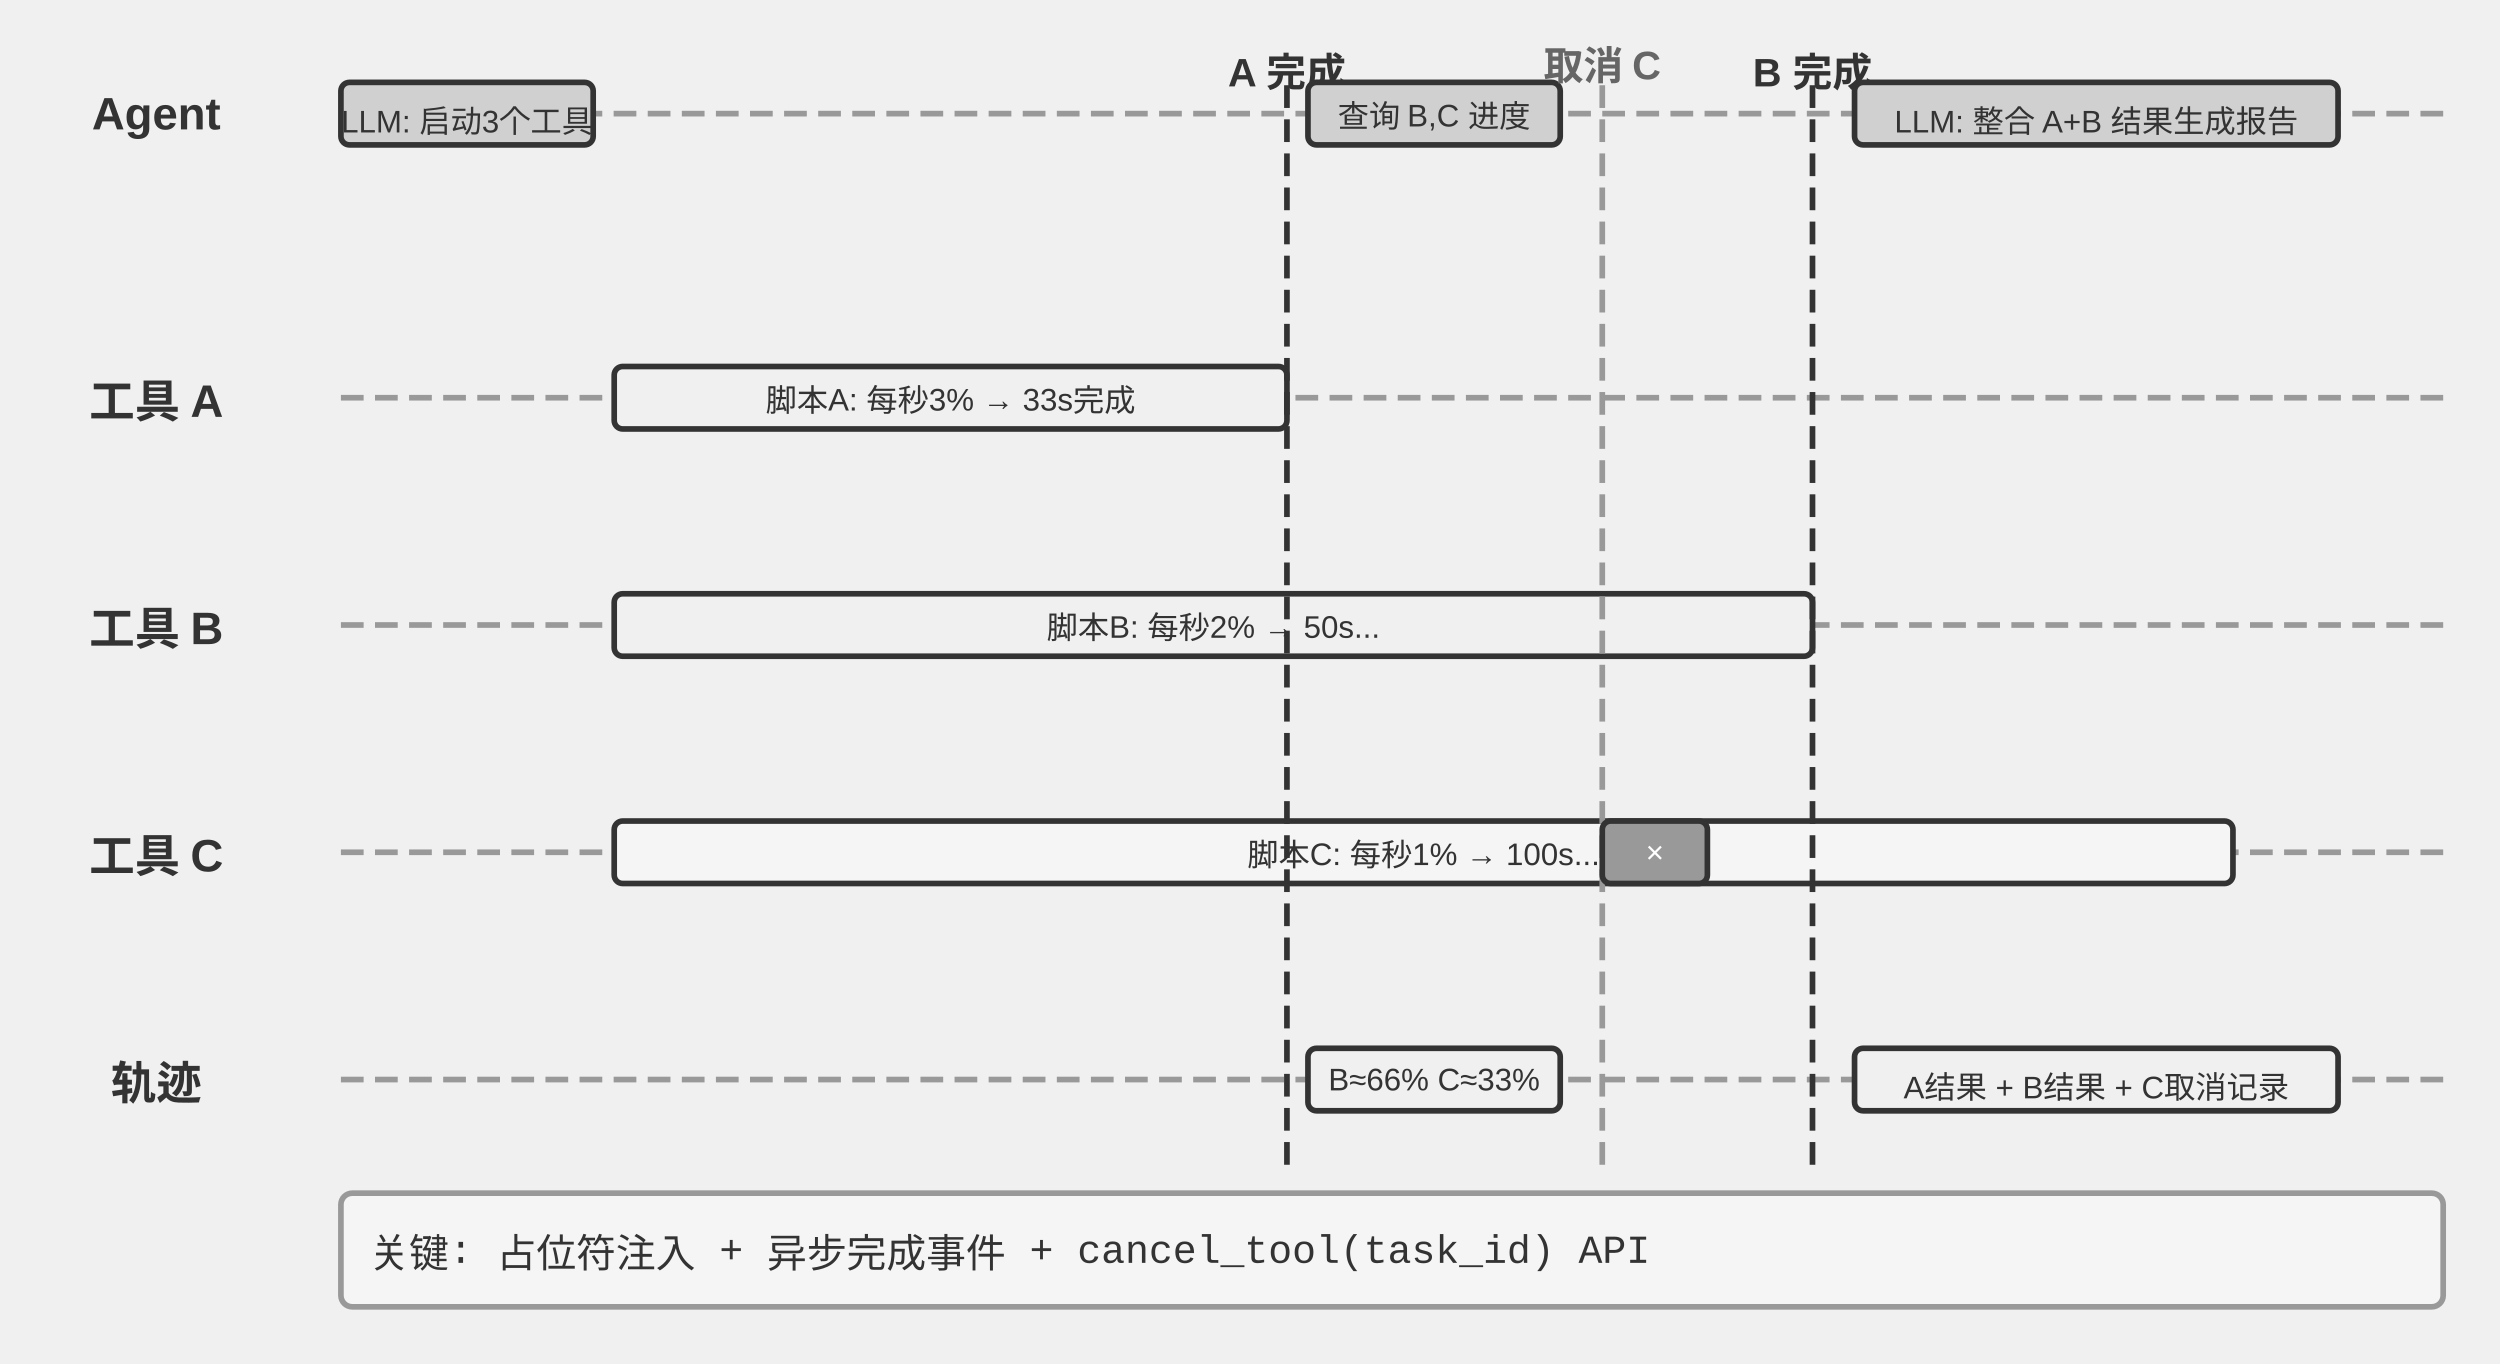
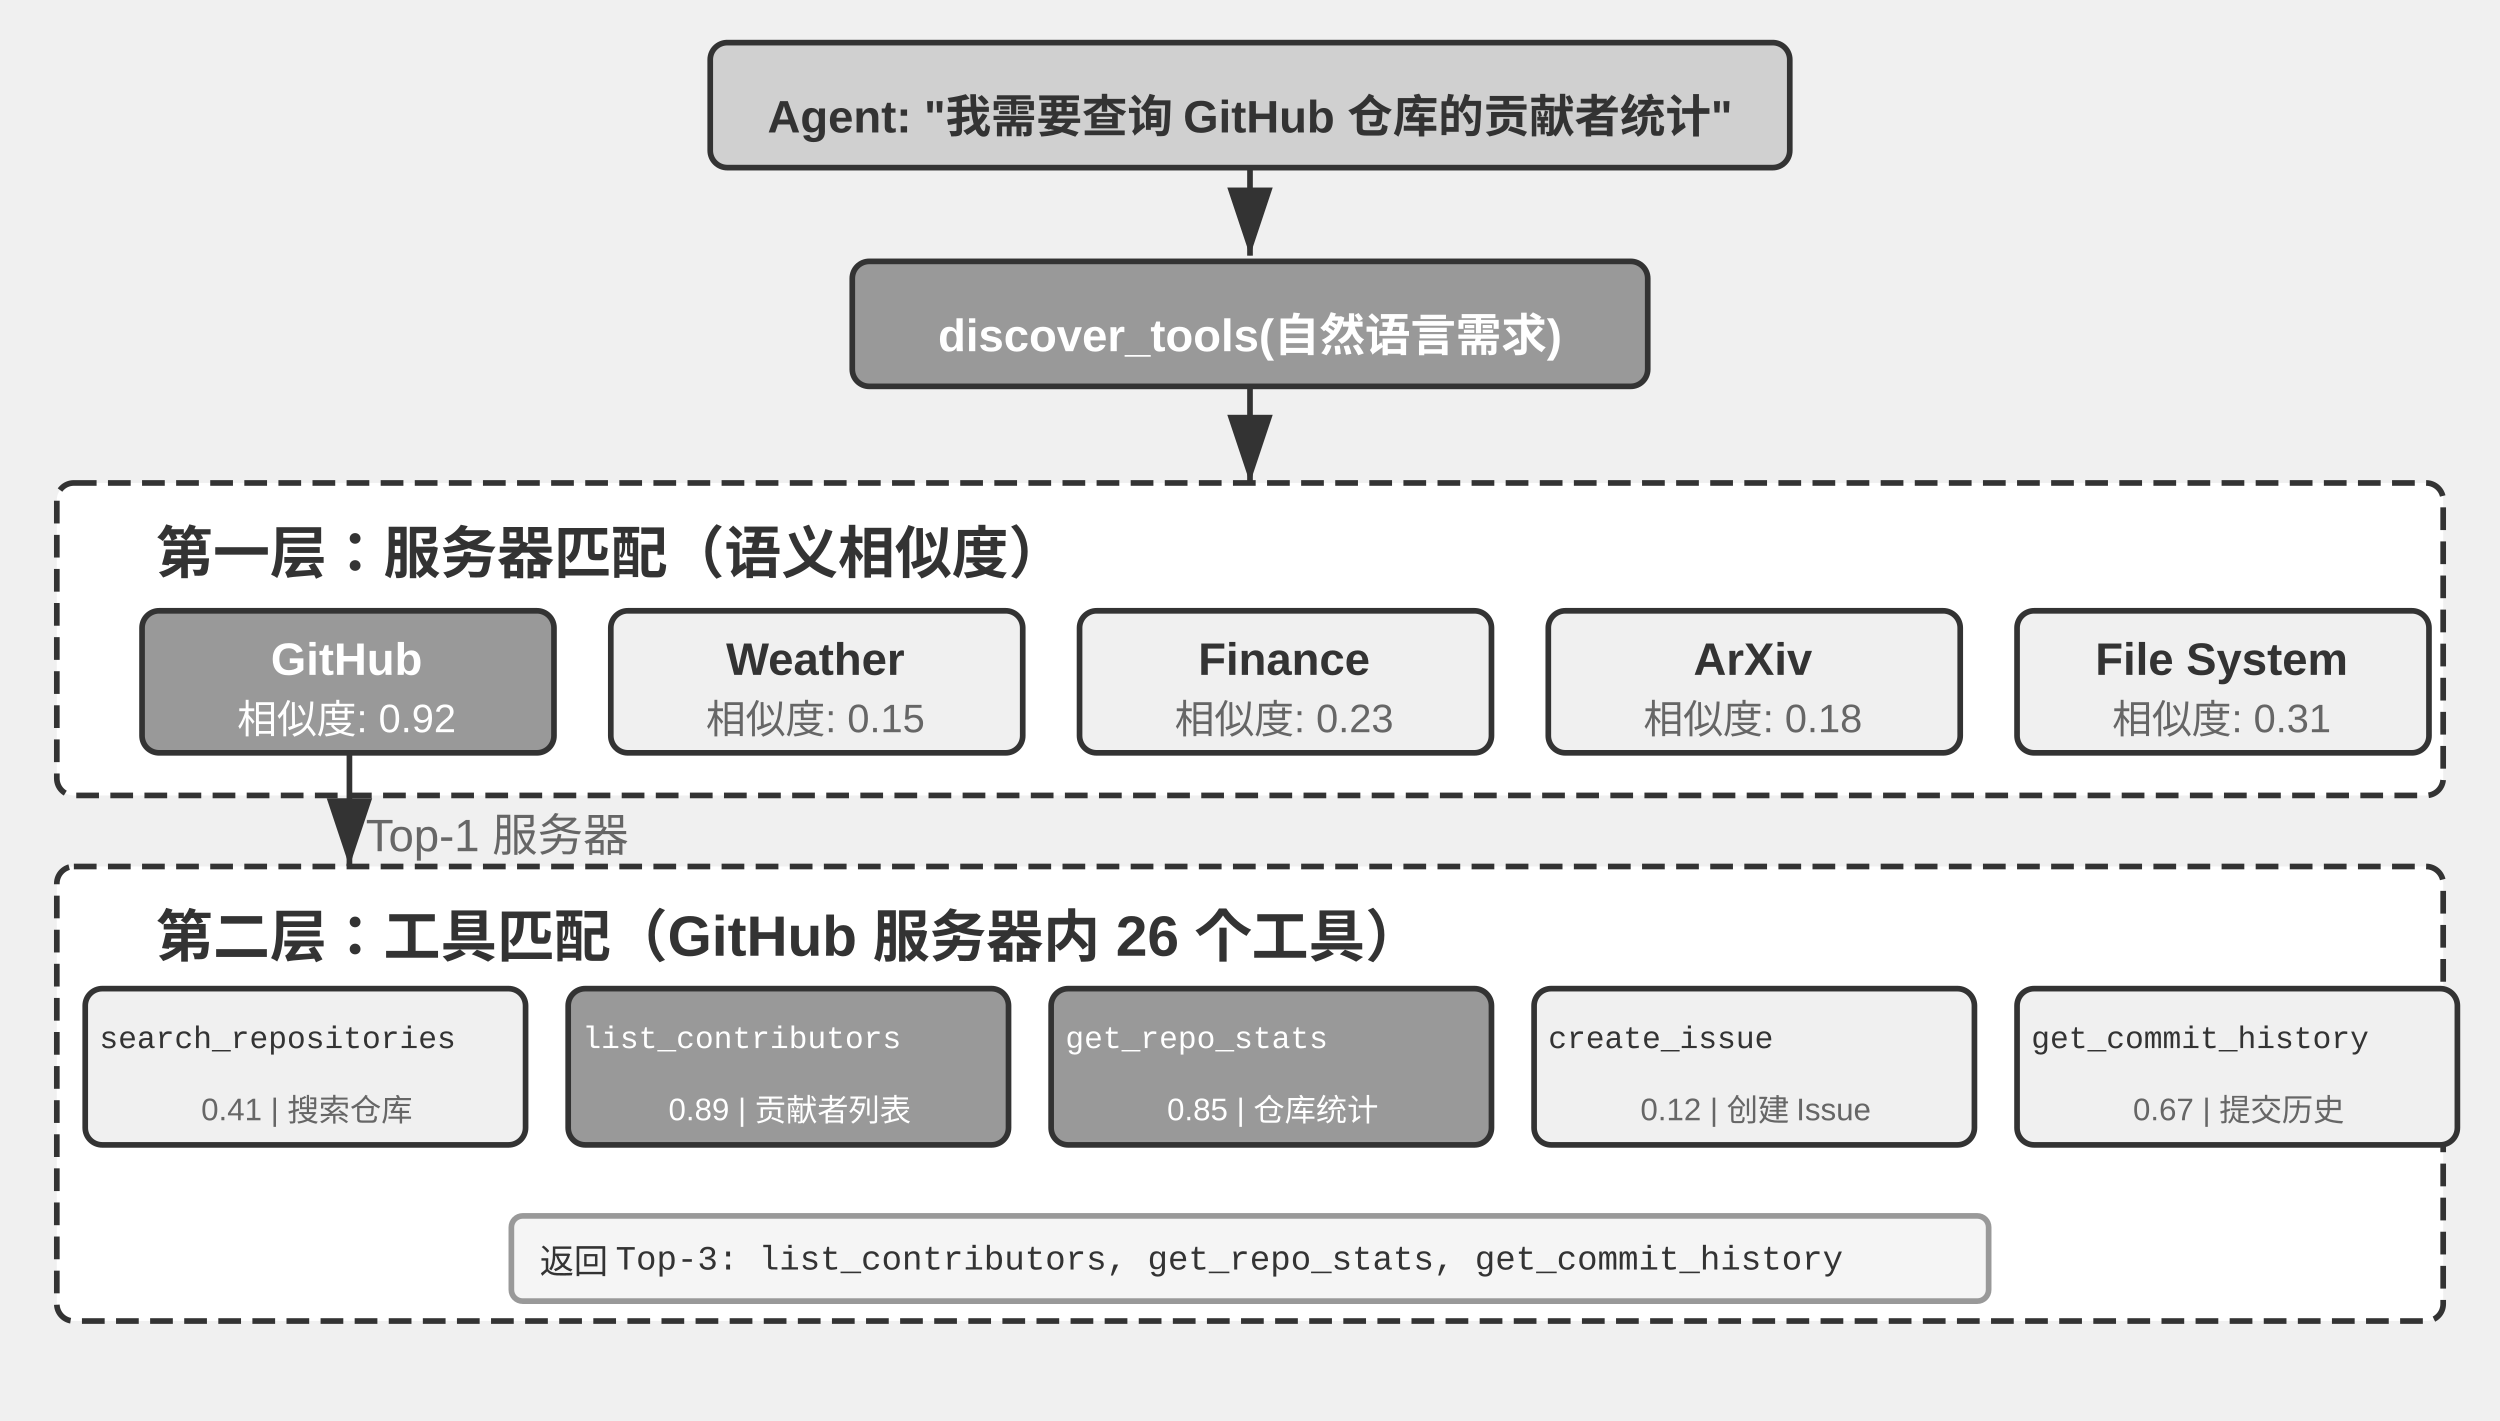
- <svg xmlns="http://www.w3.org/2000/svg" viewBox="0 40 880 480" width="880" height="480" style="background:#ffffff">
+ <svg xmlns="http://www.w3.org/2000/svg" viewBox="0 40 880 500" width="880" height="500" style="background:#ffffff">
  <defs>
    <marker id="ah" markerWidth="12" markerHeight="8" refX="12" refY="4" orient="auto">
      <polygon points="0 0, 12 4, 0 8" fill="#333333" />
    </marker>
    <marker id="ah-light" markerWidth="12" markerHeight="8" refX="12" refY="4" orient="auto">
      <polygon points="0 0, 12 4, 0 8" fill="#999999" />
    </marker>
  </defs>
-   <text x="55" y="80" font-family="Arial, 'Helvetica Neue', Helvetica, 'PingFang SC', 'Microsoft YaHei', sans-serif" font-size="16" fill="#333333" text-anchor="middle" dominant-baseline="central" font-weight="bold">Agent</text>
-   <line x1="120" y1="80" x2="860" y2="80" stroke="#999999" stroke-width="2" stroke-dasharray="8,4" />
-   <text x="55" y="180" font-family="Arial, 'Helvetica Neue', Helvetica, 'PingFang SC', 'Microsoft YaHei', sans-serif" font-size="16" fill="#333333" text-anchor="middle" dominant-baseline="central" font-weight="bold">工具 A</text>
-   <line x1="120" y1="180" x2="860" y2="180" stroke="#999999" stroke-width="2" stroke-dasharray="8,4" />
-   <text x="55" y="260" font-family="Arial, 'Helvetica Neue', Helvetica, 'PingFang SC', 'Microsoft YaHei', sans-serif" font-size="16" fill="#333333" text-anchor="middle" dominant-baseline="central" font-weight="bold">工具 B</text>
-   <line x1="120" y1="260" x2="860" y2="260" stroke="#999999" stroke-width="2" stroke-dasharray="8,4" />
-   <text x="55" y="340" font-family="Arial, 'Helvetica Neue', Helvetica, 'PingFang SC', 'Microsoft YaHei', sans-serif" font-size="16" fill="#333333" text-anchor="middle" dominant-baseline="central" font-weight="bold">工具 C</text>
-   <line x1="120" y1="340" x2="860" y2="340" stroke="#999999" stroke-width="2" stroke-dasharray="8,4" />
-   <text x="55" y="420" font-family="Arial, 'Helvetica Neue', Helvetica, 'PingFang SC', 'Microsoft YaHei', sans-serif" font-size="16" fill="#333333" text-anchor="middle" dominant-baseline="central" font-weight="bold">轨迹</text>
-   <line x1="120" y1="420" x2="860" y2="420" stroke="#999999" stroke-width="2" stroke-dasharray="8,4" />
-   <rect x="120.0" y="69.0" width="88.8" height="22" rx="3" fill="#d0d0d0" stroke="#333333" stroke-width="2" />
-   <text x="164.4" y="80" font-family="Arial, 'Helvetica Neue', Helvetica, 'PingFang SC', 'Microsoft YaHei', sans-serif" font-size="11" fill="#333333" text-anchor="middle" dominant-baseline="central" font-weight="normal">LLM: 启动3个工具</text>
-   <rect x="216.2" y="169.0" width="236.8" height="22" rx="3" fill="#f0f0f0" stroke="#333333" stroke-width="2" />
-   <text x="334.6" y="180" font-family="Arial, 'Helvetica Neue', Helvetica, 'PingFang SC', 'Microsoft YaHei', sans-serif" font-size="11" fill="#333333" text-anchor="middle" dominant-baseline="central" font-weight="normal">脚本A: 每秒3% → 33s完成</text>
-   <rect x="216.2" y="249.0" width="421.8" height="22" rx="3" fill="#f0f0f0" stroke="#333333" stroke-width="2" />
-   <text x="427.1" y="260" font-family="Arial, 'Helvetica Neue', Helvetica, 'PingFang SC', 'Microsoft YaHei', sans-serif" font-size="11" fill="#333333" text-anchor="middle" dominant-baseline="central" font-weight="normal">脚本B: 每秒2% → 50s...</text>
-   <rect x="216.2" y="329.0" width="569.8" height="22" rx="3" fill="#f5f5f5" stroke="#333333" stroke-width="2" />
-   <text x="501.1" y="340" font-family="Arial, 'Helvetica Neue', Helvetica, 'PingFang SC', 'Microsoft YaHei', sans-serif" font-size="11" fill="#333333" text-anchor="middle" dominant-baseline="central" font-weight="normal">脚本C: 每秒1% → 100s...</text>
-   <line x1="453.0" y1="70" x2="453.0" y2="450" stroke="#333333" stroke-width="2" stroke-dasharray="8,4" />
-   <text x="453.0" y="62" font-family="Arial, 'Helvetica Neue', Helvetica, 'PingFang SC', 'Microsoft YaHei', sans-serif" font-size="14" fill="#333333" text-anchor="middle" dominant-baseline="central" font-weight="bold">A 完成</text>
-   <rect x="460.4" y="69.0" width="88.8" height="22" rx="3" fill="#d0d0d0" stroke="#333333" stroke-width="2" />
-   <text x="504.8" y="80" font-family="Arial, 'Helvetica Neue', Helvetica, 'PingFang SC', 'Microsoft YaHei', sans-serif" font-size="11" fill="#333333" text-anchor="middle" dominant-baseline="central" font-weight="normal">查询 B,C 进度</text>
-   <rect x="460.4" y="409.0" width="88.8" height="22" rx="3" fill="#f0f0f0" stroke="#333333" stroke-width="2" />
-   <text x="504.8" y="420" font-family="Arial, 'Helvetica Neue', Helvetica, 'PingFang SC', 'Microsoft YaHei', sans-serif" font-size="11" fill="#333333" text-anchor="middle" dominant-baseline="central" font-weight="normal">B≈66% C≈33%</text>
-   <line x1="564.0" y1="70" x2="564.0" y2="450" stroke="#999999" stroke-width="2" stroke-dasharray="8,4" />
-   <text x="564.0" y="62" font-family="Arial, 'Helvetica Neue', Helvetica, 'PingFang SC', 'Microsoft YaHei', sans-serif" font-size="14" fill="#666666" text-anchor="middle" dominant-baseline="central" font-weight="bold">取消 C</text>
-   <rect x="564.0" y="329.0" width="37.0" height="22" rx="3" fill="#999999" stroke="#333333" stroke-width="2" />
-   <text x="582.5" y="340" font-family="Arial, 'Helvetica Neue', Helvetica, 'PingFang SC', 'Microsoft YaHei', sans-serif" font-size="11" fill="#ffffff" text-anchor="middle" dominant-baseline="central" font-weight="normal">×</text>
-   <line x1="638.0" y1="70" x2="638.0" y2="450" stroke="#333333" stroke-width="2" stroke-dasharray="8,4" />
-   <text x="638.0" y="62" font-family="Arial, 'Helvetica Neue', Helvetica, 'PingFang SC', 'Microsoft YaHei', sans-serif" font-size="14" fill="#333333" text-anchor="middle" dominant-baseline="central" font-weight="bold">B 完成</text>
-   <rect x="652.8" y="69.0" width="170.2" height="22" rx="3" fill="#d0d0d0" stroke="#333333" stroke-width="2" />
-   <text x="737.9" y="80" font-family="Arial, 'Helvetica Neue', Helvetica, 'PingFang SC', 'Microsoft YaHei', sans-serif" font-size="11" fill="#333333" text-anchor="middle" dominant-baseline="central" font-weight="normal">LLM: 整合 A+B 结果生成报告</text>
-   <rect x="652.8" y="409.0" width="170.2" height="22" rx="3" fill="#f0f0f0" stroke="#333333" stroke-width="2" />
-   <text x="737.9" y="420" font-family="Arial, 'Helvetica Neue', Helvetica, 'PingFang SC', 'Microsoft YaHei', sans-serif" font-size="11" fill="#333333" text-anchor="middle" dominant-baseline="central" font-weight="normal">A结果 + B结果 + C取消记录</text>
-   <rect x="120" y="460" width="740" height="40" rx="4" fill="#f5f5f5" stroke="#999999" stroke-width="2" />
-   <text x="130" y="480" font-family="'Courier New', Courier, monospace" font-size="14" fill="#333333" text-anchor="start" dominant-baseline="central">关键: 占位符注入 + 异步完成事件 + cancel_tool(task_id) API</text>
+   <rect x="250" y="55" width="380" height="44" rx="6" fill="#d0d0d0" stroke="#333333" stroke-width="2" />
+   <text x="440" y="77" font-family="Arial, 'Helvetica Neue', Helvetica, 'PingFang SC', 'Microsoft YaHei', sans-serif" font-size="16" fill="#333333" text-anchor="middle" dominant-baseline="central" font-weight="bold">Agent: "我需要查询 GitHub 仓库的贡献者统计"</text>
+   <line x1="440" y1="99" x2="440" y2="130" stroke="#333333" stroke-width="2" marker-end="url(#ah)" />
+   <rect x="300" y="132" width="280" height="44" rx="6" fill="#999999" stroke="#333333" stroke-width="2" />
+   <text x="440" y="154" font-family="Arial, 'Helvetica Neue', Helvetica, 'PingFang SC', 'Microsoft YaHei', sans-serif" font-size="16" fill="#ffffff" text-anchor="middle" dominant-baseline="central" font-weight="bold">discover_tools(自然语言需求)</text>
+   <line x1="440" y1="176" x2="440" y2="210" stroke="#333333" stroke-width="2" marker-end="url(#ah)" />
+   <rect x="20" y="210" width="840" height="110" rx="6" fill="#ffffff" stroke="#333333" stroke-width="2" stroke-dasharray="8,4" />
+   <text x="55" y="233" font-family="Arial, 'Helvetica Neue', Helvetica, 'PingFang SC', 'Microsoft YaHei', sans-serif" font-size="20" fill="#333333" text-anchor="start" dominant-baseline="central" font-weight="bold">第一层：服务器匹配（语义相似度）</text>
+   <rect x="50" y="255" width="145" height="50" rx="6" fill="#999999" stroke="#333333" stroke-width="2" />
+   <text x="122" y="272" font-family="Arial, 'Helvetica Neue', Helvetica, 'PingFang SC', 'Microsoft YaHei', sans-serif" font-size="16" fill="#ffffff" text-anchor="middle" dominant-baseline="central" font-weight="bold">GitHub</text>
+   <text x="122" y="292" font-family="Arial, 'Helvetica Neue', Helvetica, 'PingFang SC', 'Microsoft YaHei', sans-serif" font-size="14" fill="#ffffff" text-anchor="middle" dominant-baseline="central" font-weight="normal">相似度: 0.92</text>
+   <rect x="215" y="255" width="145" height="50" rx="6" fill="#f0f0f0" stroke="#333333" stroke-width="2" />
+   <text x="287" y="272" font-family="Arial, 'Helvetica Neue', Helvetica, 'PingFang SC', 'Microsoft YaHei', sans-serif" font-size="16" fill="#333333" text-anchor="middle" dominant-baseline="central" font-weight="bold">Weather</text>
+   <text x="287" y="292" font-family="Arial, 'Helvetica Neue', Helvetica, 'PingFang SC', 'Microsoft YaHei', sans-serif" font-size="14" fill="#666666" text-anchor="middle" dominant-baseline="central" font-weight="normal">相似度: 0.15</text>
+   <rect x="380" y="255" width="145" height="50" rx="6" fill="#f0f0f0" stroke="#333333" stroke-width="2" />
+   <text x="452" y="272" font-family="Arial, 'Helvetica Neue', Helvetica, 'PingFang SC', 'Microsoft YaHei', sans-serif" font-size="16" fill="#333333" text-anchor="middle" dominant-baseline="central" font-weight="bold">Finance</text>
+   <text x="452" y="292" font-family="Arial, 'Helvetica Neue', Helvetica, 'PingFang SC', 'Microsoft YaHei', sans-serif" font-size="14" fill="#666666" text-anchor="middle" dominant-baseline="central" font-weight="normal">相似度: 0.23</text>
+   <rect x="545" y="255" width="145" height="50" rx="6" fill="#f0f0f0" stroke="#333333" stroke-width="2" />
+   <text x="617" y="272" font-family="Arial, 'Helvetica Neue', Helvetica, 'PingFang SC', 'Microsoft YaHei', sans-serif" font-size="16" fill="#333333" text-anchor="middle" dominant-baseline="central" font-weight="bold">ArXiv</text>
+   <text x="617" y="292" font-family="Arial, 'Helvetica Neue', Helvetica, 'PingFang SC', 'Microsoft YaHei', sans-serif" font-size="14" fill="#666666" text-anchor="middle" dominant-baseline="central" font-weight="normal">相似度: 0.18</text>
+   <rect x="710" y="255" width="145" height="50" rx="6" fill="#f0f0f0" stroke="#333333" stroke-width="2" />
+   <text x="782" y="272" font-family="Arial, 'Helvetica Neue', Helvetica, 'PingFang SC', 'Microsoft YaHei', sans-serif" font-size="16" fill="#333333" text-anchor="middle" dominant-baseline="central" font-weight="bold">File System</text>
+   <text x="782" y="292" font-family="Arial, 'Helvetica Neue', Helvetica, 'PingFang SC', 'Microsoft YaHei', sans-serif" font-size="14" fill="#666666" text-anchor="middle" dominant-baseline="central" font-weight="normal">相似度: 0.31</text>
+   <line x1="123" y1="305" x2="123" y2="345" stroke="#333333" stroke-width="2" marker-end="url(#ah)" />
+   <text x="175" y="330" font-family="Arial, 'Helvetica Neue', Helvetica, 'PingFang SC', 'Microsoft YaHei', sans-serif" font-size="16" fill="#666666" text-anchor="middle" dominant-baseline="central" font-weight="normal">Top-1 服务器</text>
+   <rect x="20" y="345" width="840" height="160" rx="6" fill="#ffffff" stroke="#333333" stroke-width="2" stroke-dasharray="8,4" />
+   <text x="55" y="368" font-family="Arial, 'Helvetica Neue', Helvetica, 'PingFang SC', 'Microsoft YaHei', sans-serif" font-size="20" fill="#333333" text-anchor="start" dominant-baseline="central" font-weight="bold">第二层：工具匹配（GitHub 服务器内 26 个工具）</text>
+   <rect x="30" y="388" width="155" height="55" rx="6" fill="#f0f0f0" stroke="#333333" stroke-width="2" />
+   <text x="35" y="406" font-family="'Courier New', Courier, monospace" font-size="11" fill="#333333" text-anchor="start" dominant-baseline="central">search_repositories</text>
+   <text x="108" y="428" font-family="Arial, 'Helvetica Neue', Helvetica, 'PingFang SC', 'Microsoft YaHei', sans-serif" font-size="11" fill="#666666" text-anchor="middle" dominant-baseline="central" font-weight="normal">0.41 | 搜索仓库</text>
+   <rect x="200" y="388" width="155" height="55" rx="6" fill="#999999" stroke="#333333" stroke-width="2" />
+   <text x="205" y="406" font-family="'Courier New', Courier, monospace" font-size="11" fill="#ffffff" text-anchor="start" dominant-baseline="central">list_contributors</text>
+   <text x="278" y="428" font-family="Arial, 'Helvetica Neue', Helvetica, 'PingFang SC', 'Microsoft YaHei', sans-serif" font-size="11" fill="#ffffff" text-anchor="middle" dominant-baseline="central" font-weight="normal">0.89 | 贡献者列表</text>
+   <rect x="370" y="388" width="155" height="55" rx="6" fill="#999999" stroke="#333333" stroke-width="2" />
+   <text x="375" y="406" font-family="'Courier New', Courier, monospace" font-size="11" fill="#ffffff" text-anchor="start" dominant-baseline="central">get_repo_stats</text>
+   <text x="448" y="428" font-family="Arial, 'Helvetica Neue', Helvetica, 'PingFang SC', 'Microsoft YaHei', sans-serif" font-size="11" fill="#ffffff" text-anchor="middle" dominant-baseline="central" font-weight="normal">0.85 | 仓库统计</text>
+   <rect x="540" y="388" width="155" height="55" rx="6" fill="#f0f0f0" stroke="#333333" stroke-width="2" />
+   <text x="545" y="406" font-family="'Courier New', Courier, monospace" font-size="11" fill="#333333" text-anchor="start" dominant-baseline="central">create_issue</text>
+   <text x="618" y="428" font-family="Arial, 'Helvetica Neue', Helvetica, 'PingFang SC', 'Microsoft YaHei', sans-serif" font-size="11" fill="#666666" text-anchor="middle" dominant-baseline="central" font-weight="normal">0.12 | 创建 Issue</text>
+   <rect x="710" y="388" width="155" height="55" rx="6" fill="#f0f0f0" stroke="#333333" stroke-width="2" />
+   <text x="715" y="406" font-family="'Courier New', Courier, monospace" font-size="11" fill="#333333" text-anchor="start" dominant-baseline="central">get_commit_history</text>
+   <text x="788" y="428" font-family="Arial, 'Helvetica Neue', Helvetica, 'PingFang SC', 'Microsoft YaHei', sans-serif" font-size="11" fill="#666666" text-anchor="middle" dominant-baseline="central" font-weight="normal">0.67 | 提交历史</text>
+   <rect x="180" y="468" width="520" height="30" rx="4" fill="#f5f5f5" stroke="#999999" stroke-width="2" />
+   <text x="190" y="483" font-family="'Courier New', Courier, monospace" font-size="12" fill="#333333" text-anchor="start" dominant-baseline="central">返回 Top-3: list_contributors, get_repo_stats, get_commit_history</text>
</svg>
